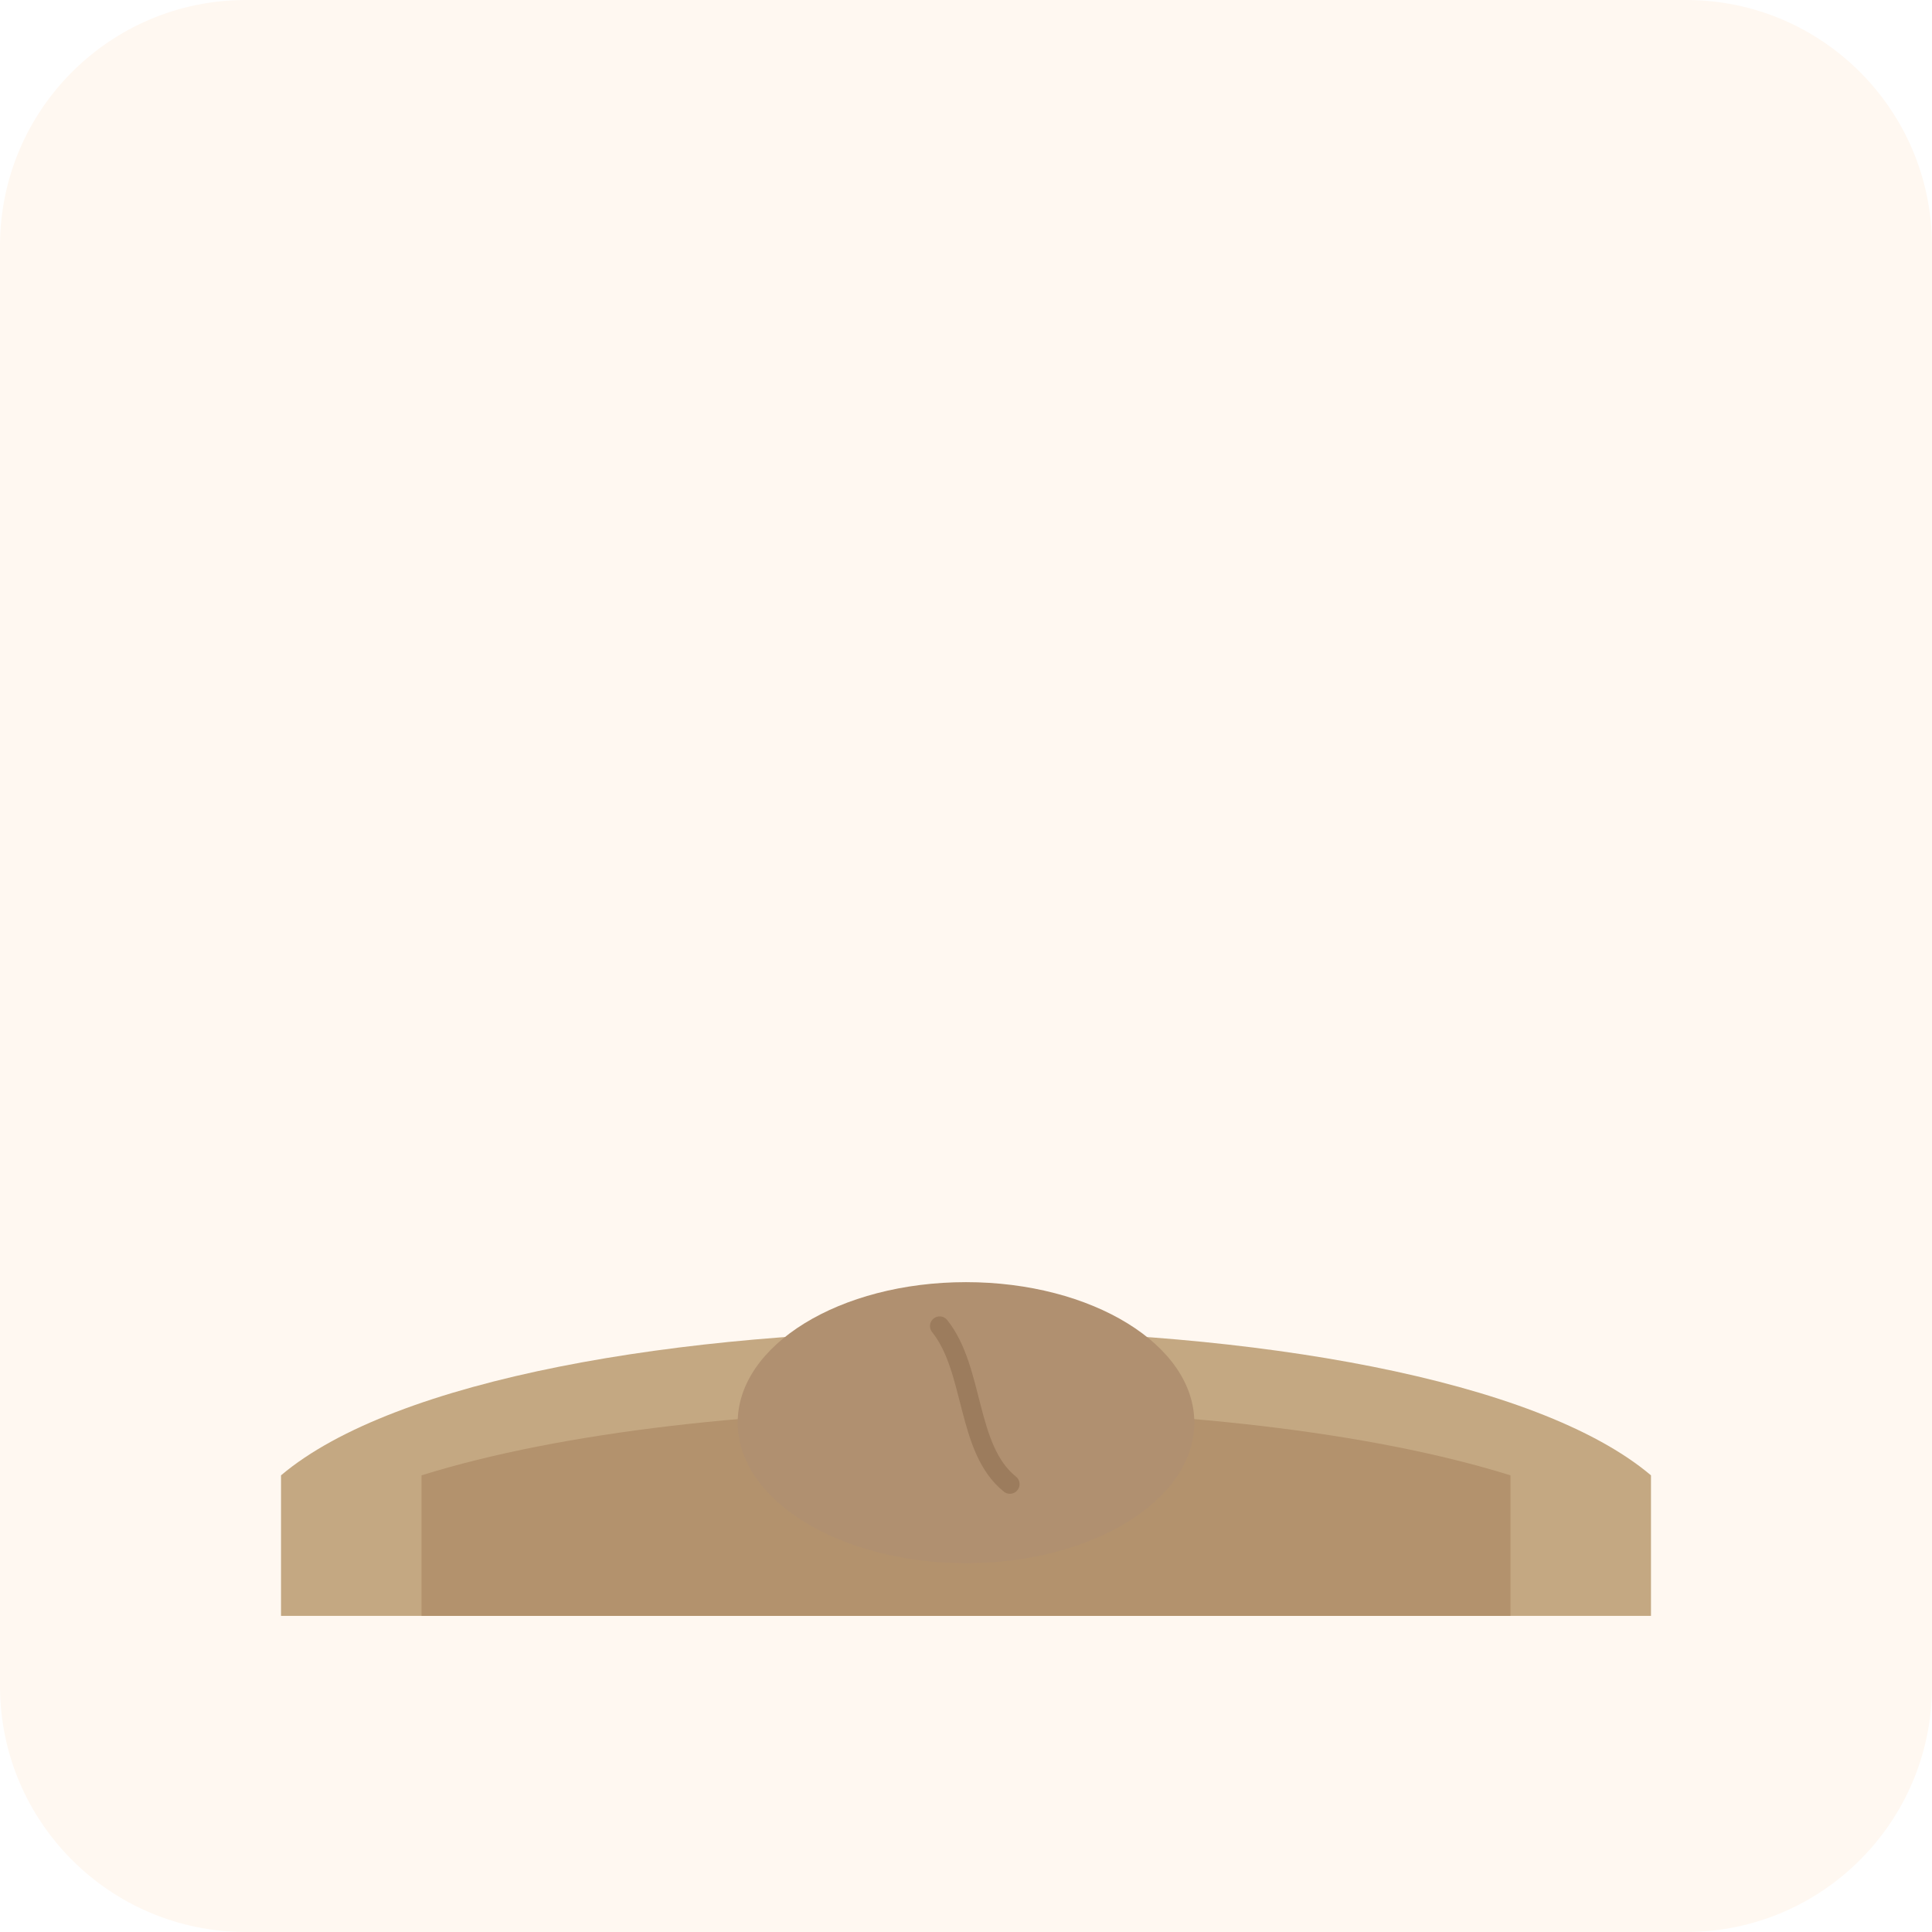
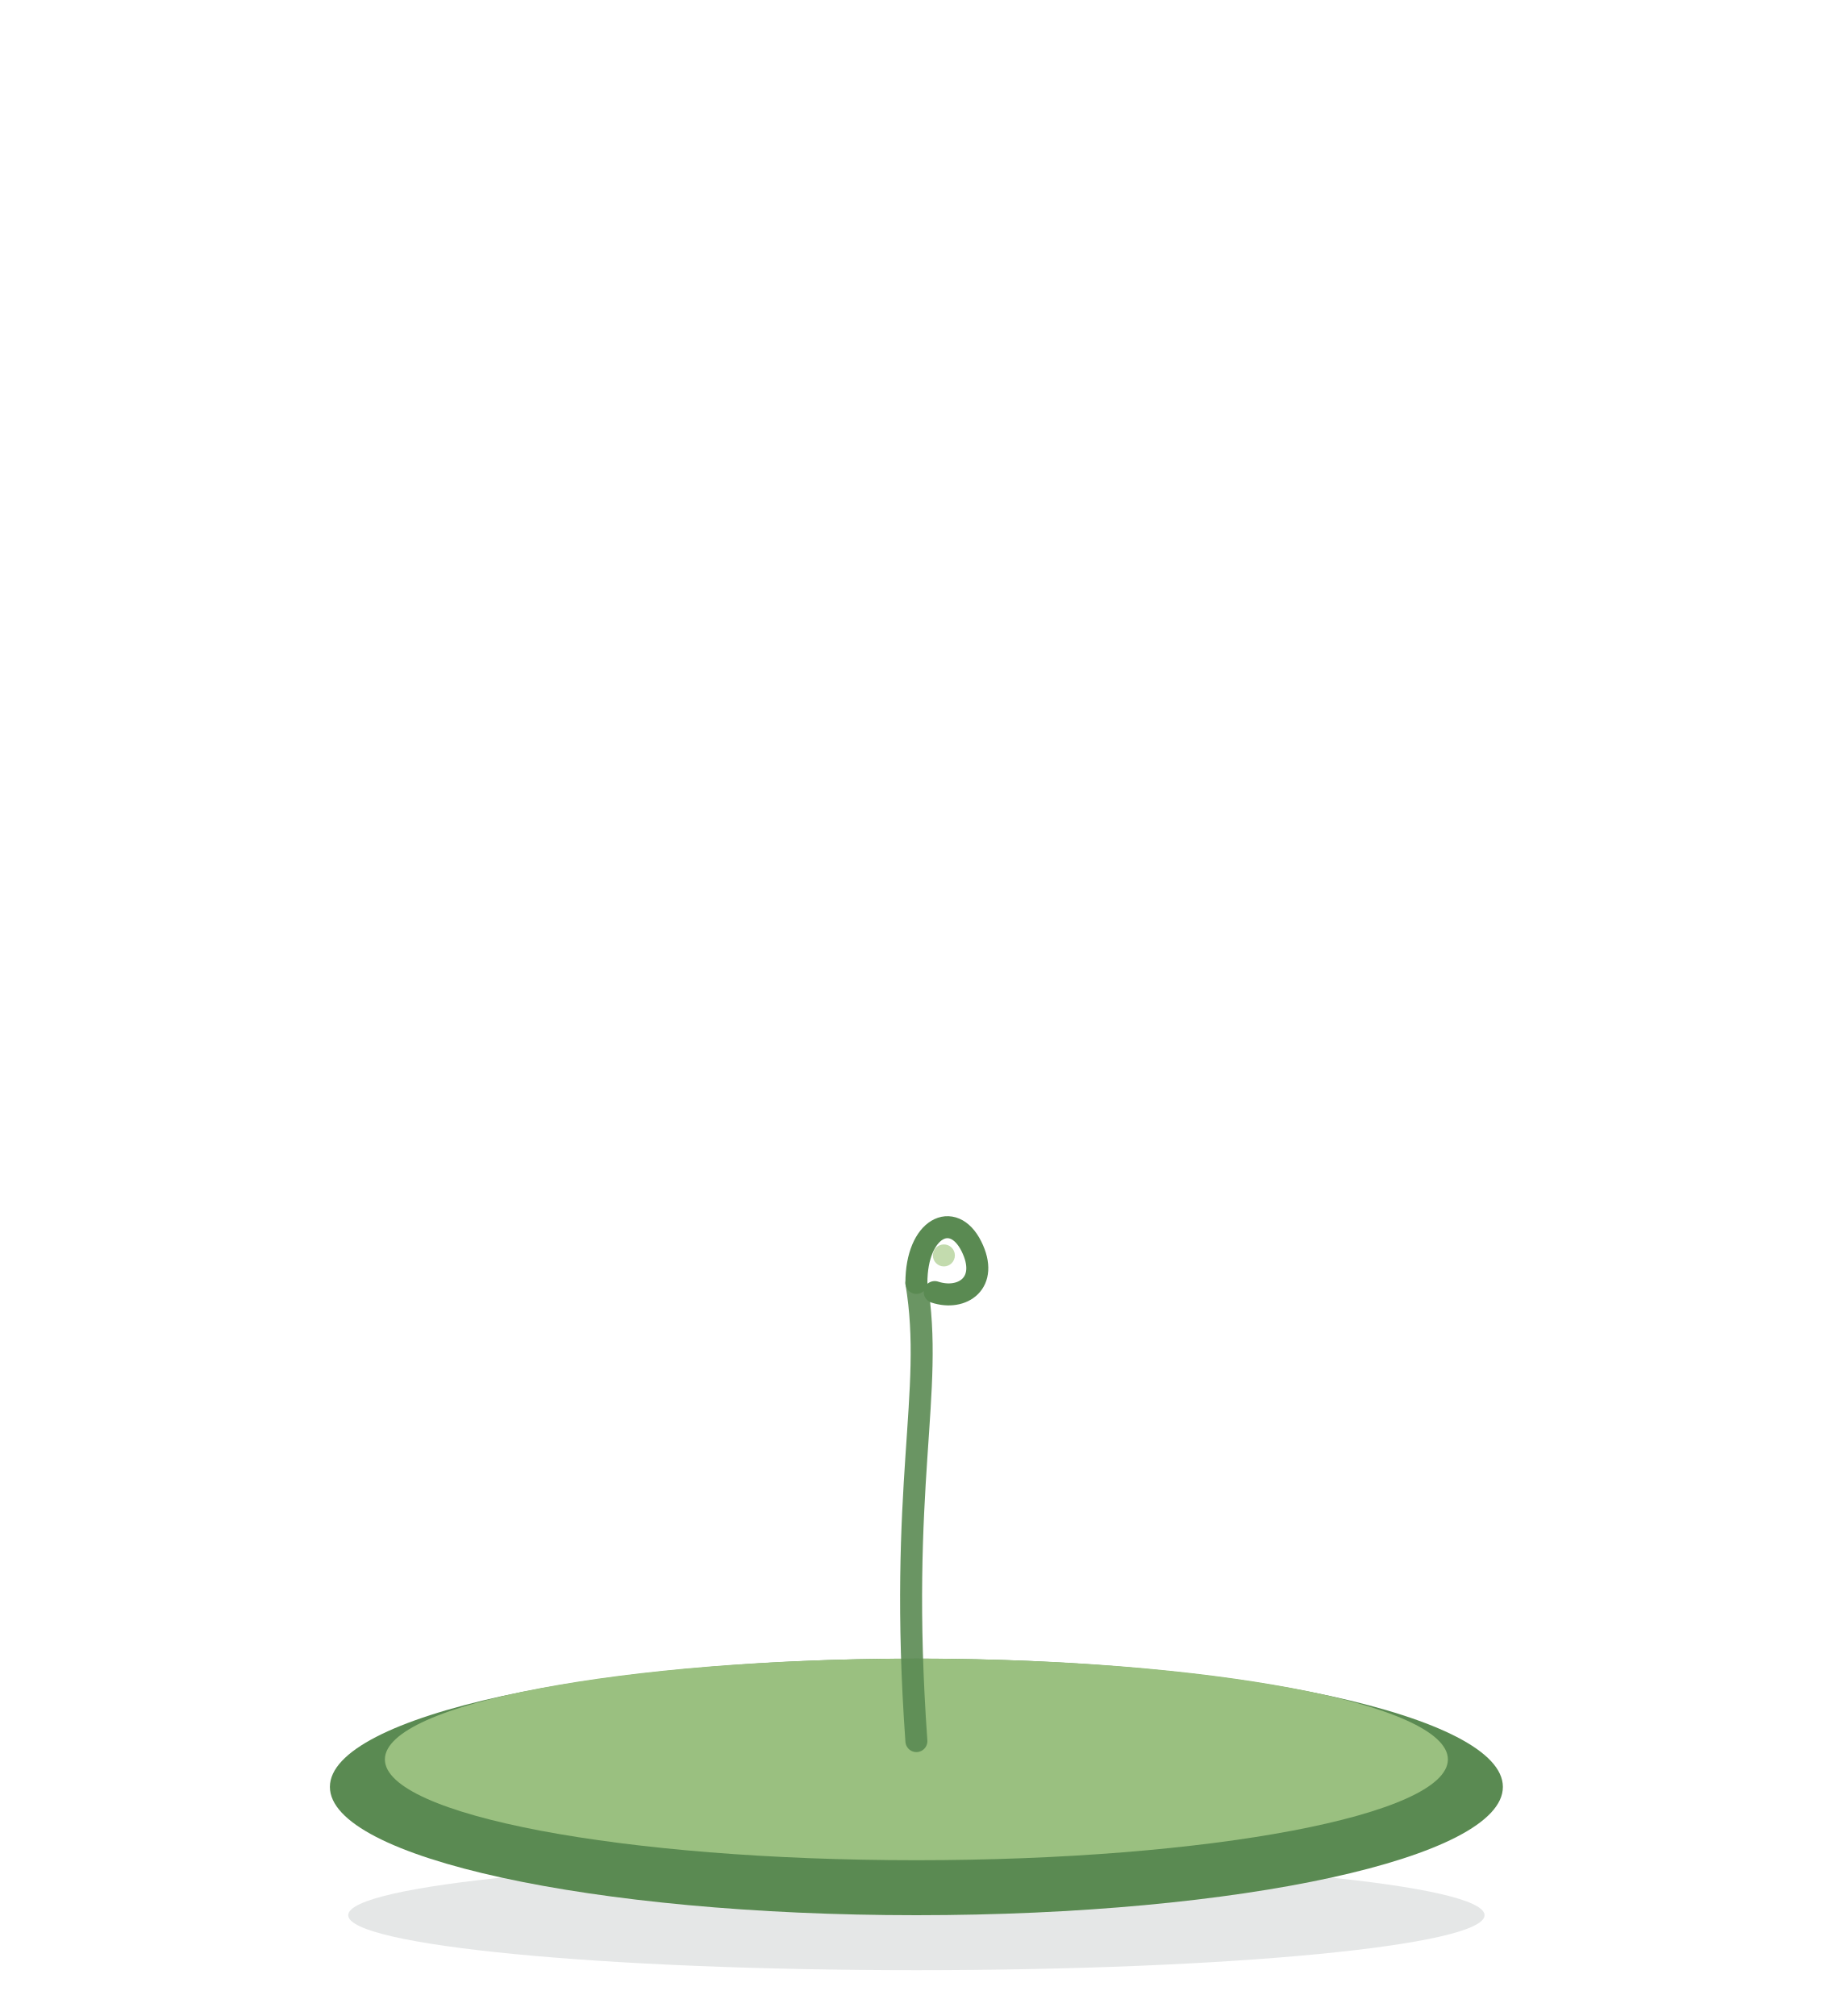
- <svg xmlns="http://www.w3.org/2000/svg" width="220" height="220" viewBox="0 0 220 220" fill="none">
-   <rect width="220" height="220" rx="28" fill="#FFF8F1" />
-   <path d="M32 168C58 146 162 146 188 168V184H32V168Z" fill="#C4A882" />
-   <path d="M48 168C80 158 140 158 172 168V184H48V168Z" fill="#B3926D" />
-   <ellipse cx="110" cy="162" rx="26" ry="16" fill="#B09070" />
-   <path d="M107 151C111 156 110 165 115 169" stroke="#9C7C5D" stroke-width="2.2" stroke-linecap="round" />
+ <svg xmlns="http://www.w3.org/2000/svg" width="200" height="220" viewBox="0 0 200 220">
+   <ellipse cx="100" cy="209" rx="62" ry="6" fill="rgba(40,55,55,0.12)" />
+   <ellipse cx="100" cy="195" rx="64" ry="14" fill="#5A8A52" />
+   <ellipse cx="100" cy="192" rx="58" ry="11" fill="#9AC080" />
+   <path d="M100 190 C98 162 102 152 100 140" stroke="#5A8A52" stroke-width="2.4" fill="none" stroke-linecap="round" opacity="0.9" />
+   <path d="M100 140 C100 134 104 132 106 136 C108 140 105 142 102 141" stroke="#5A8A52" stroke-width="2.4" fill="none" stroke-linecap="round" />
+   <circle cx="103" cy="137" r="1.2" fill="#B8D5A0" opacity="0.85" />
</svg>
